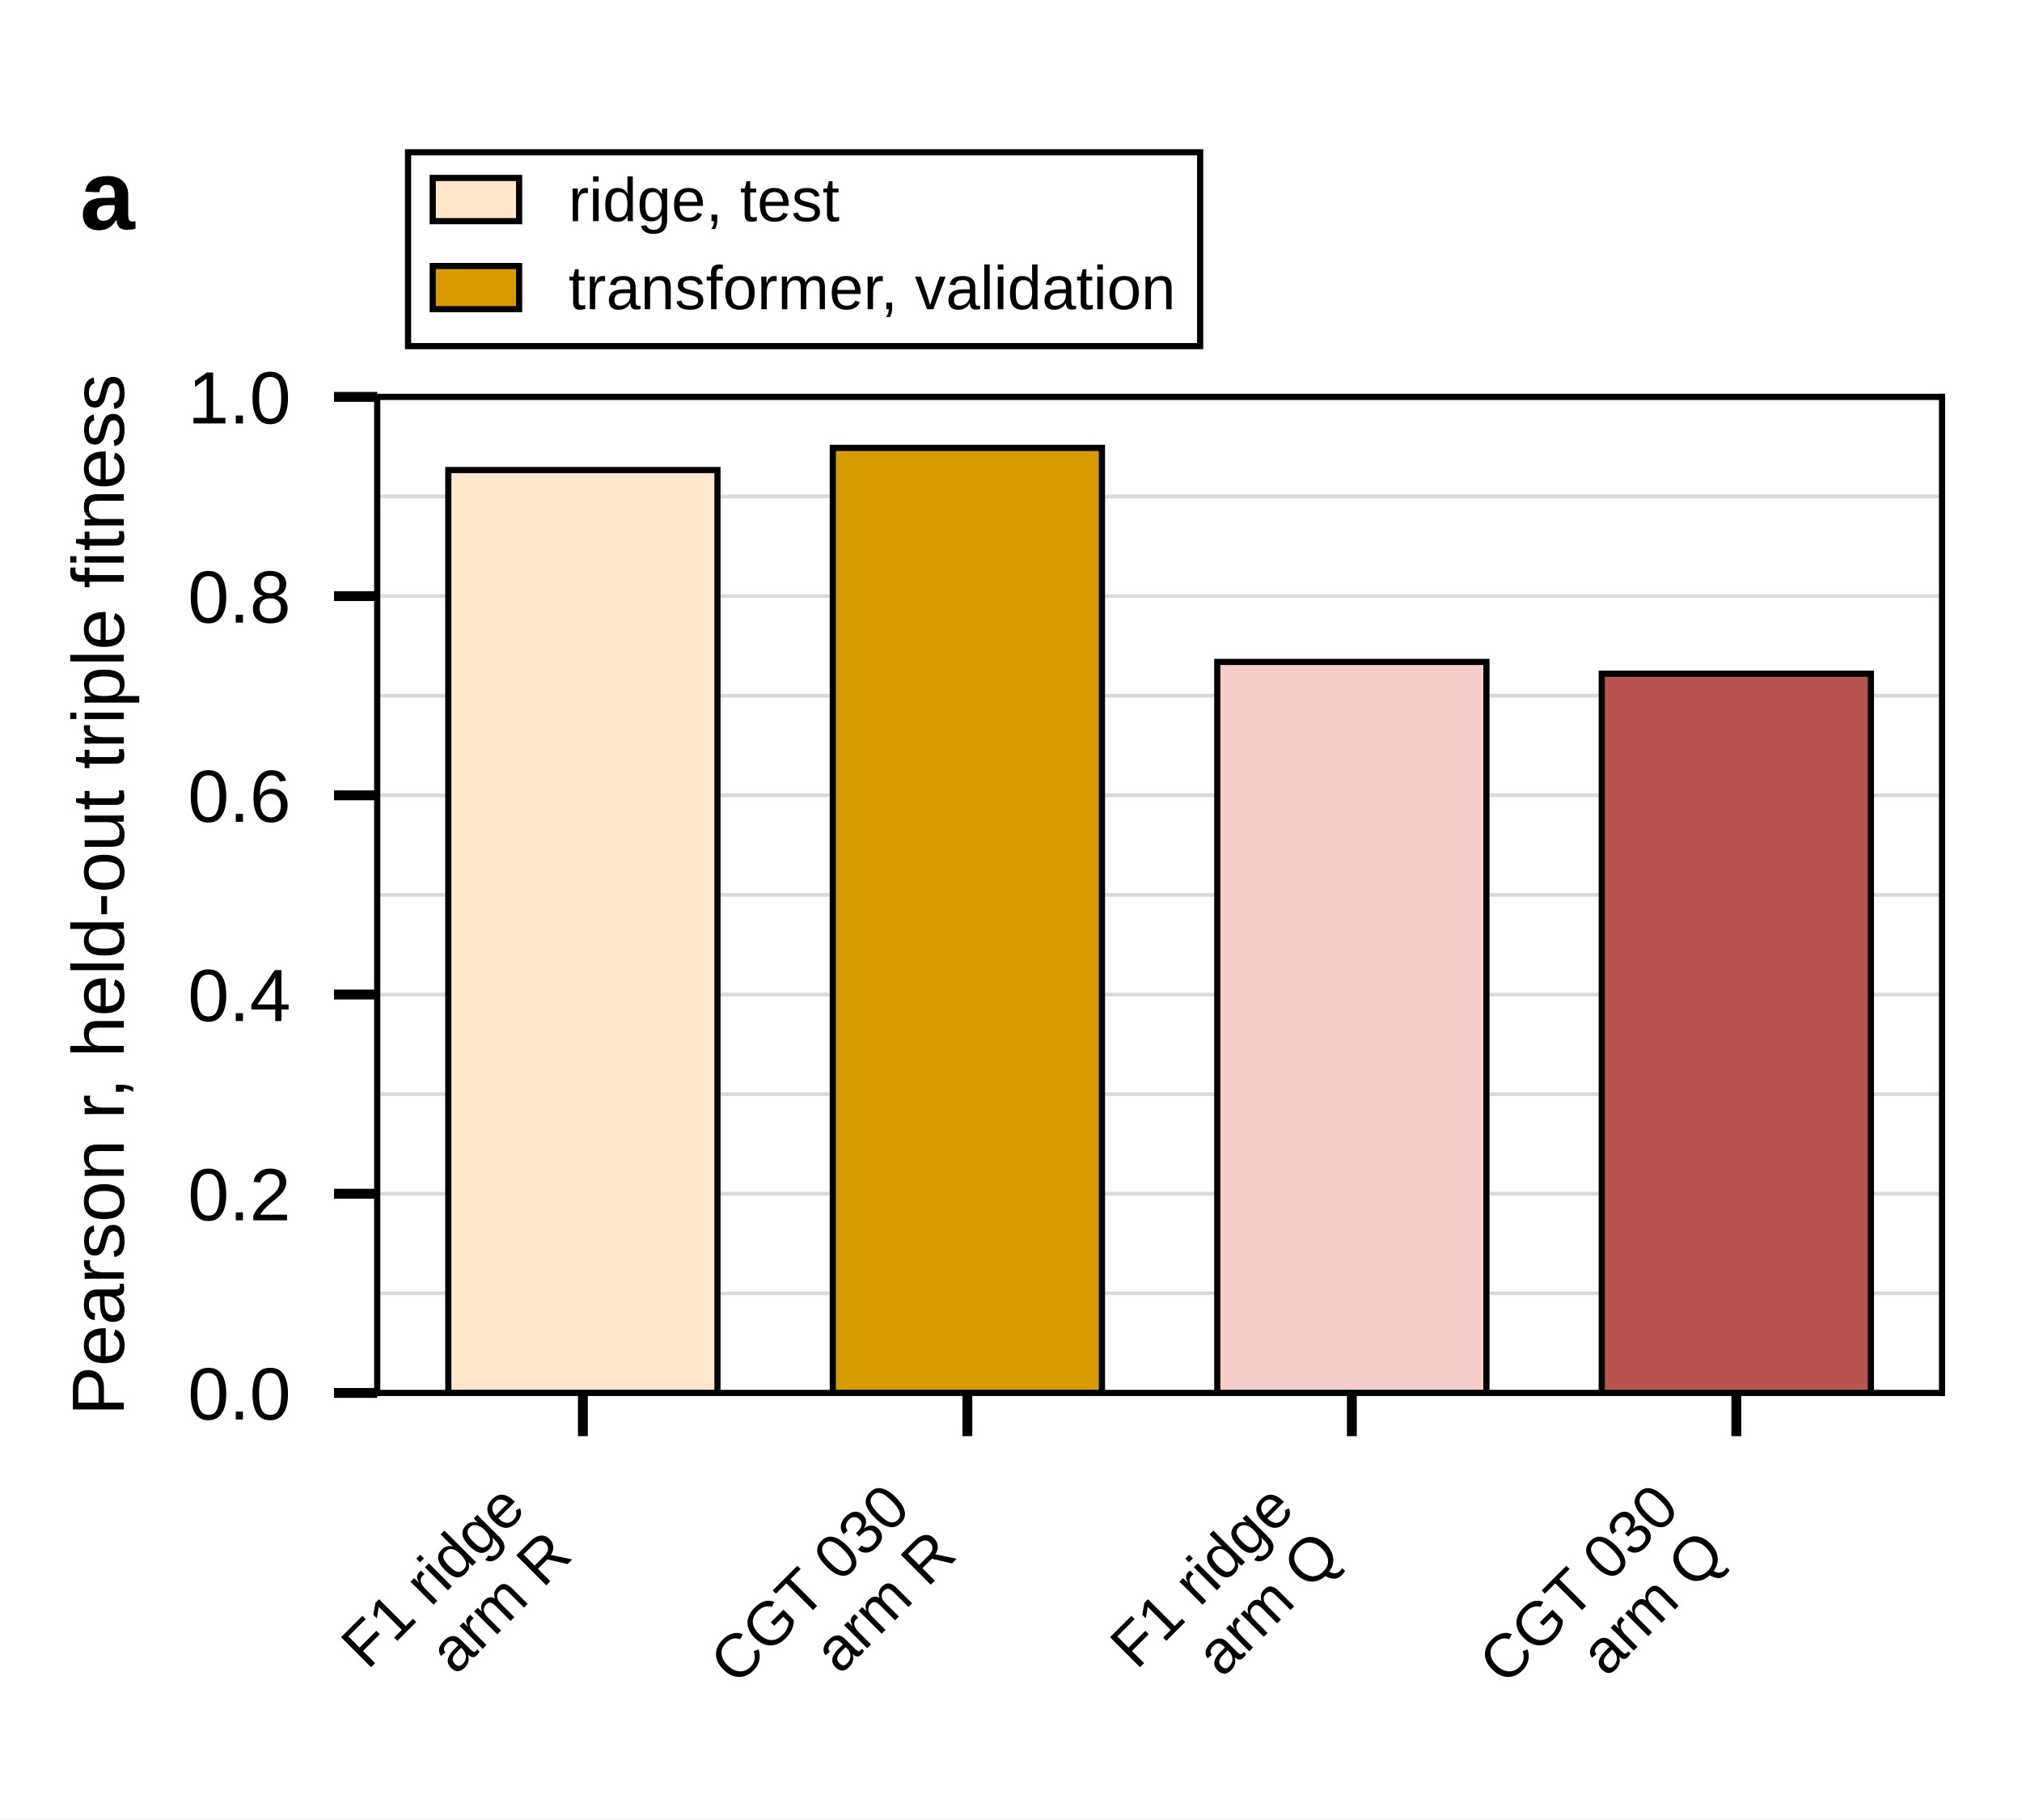
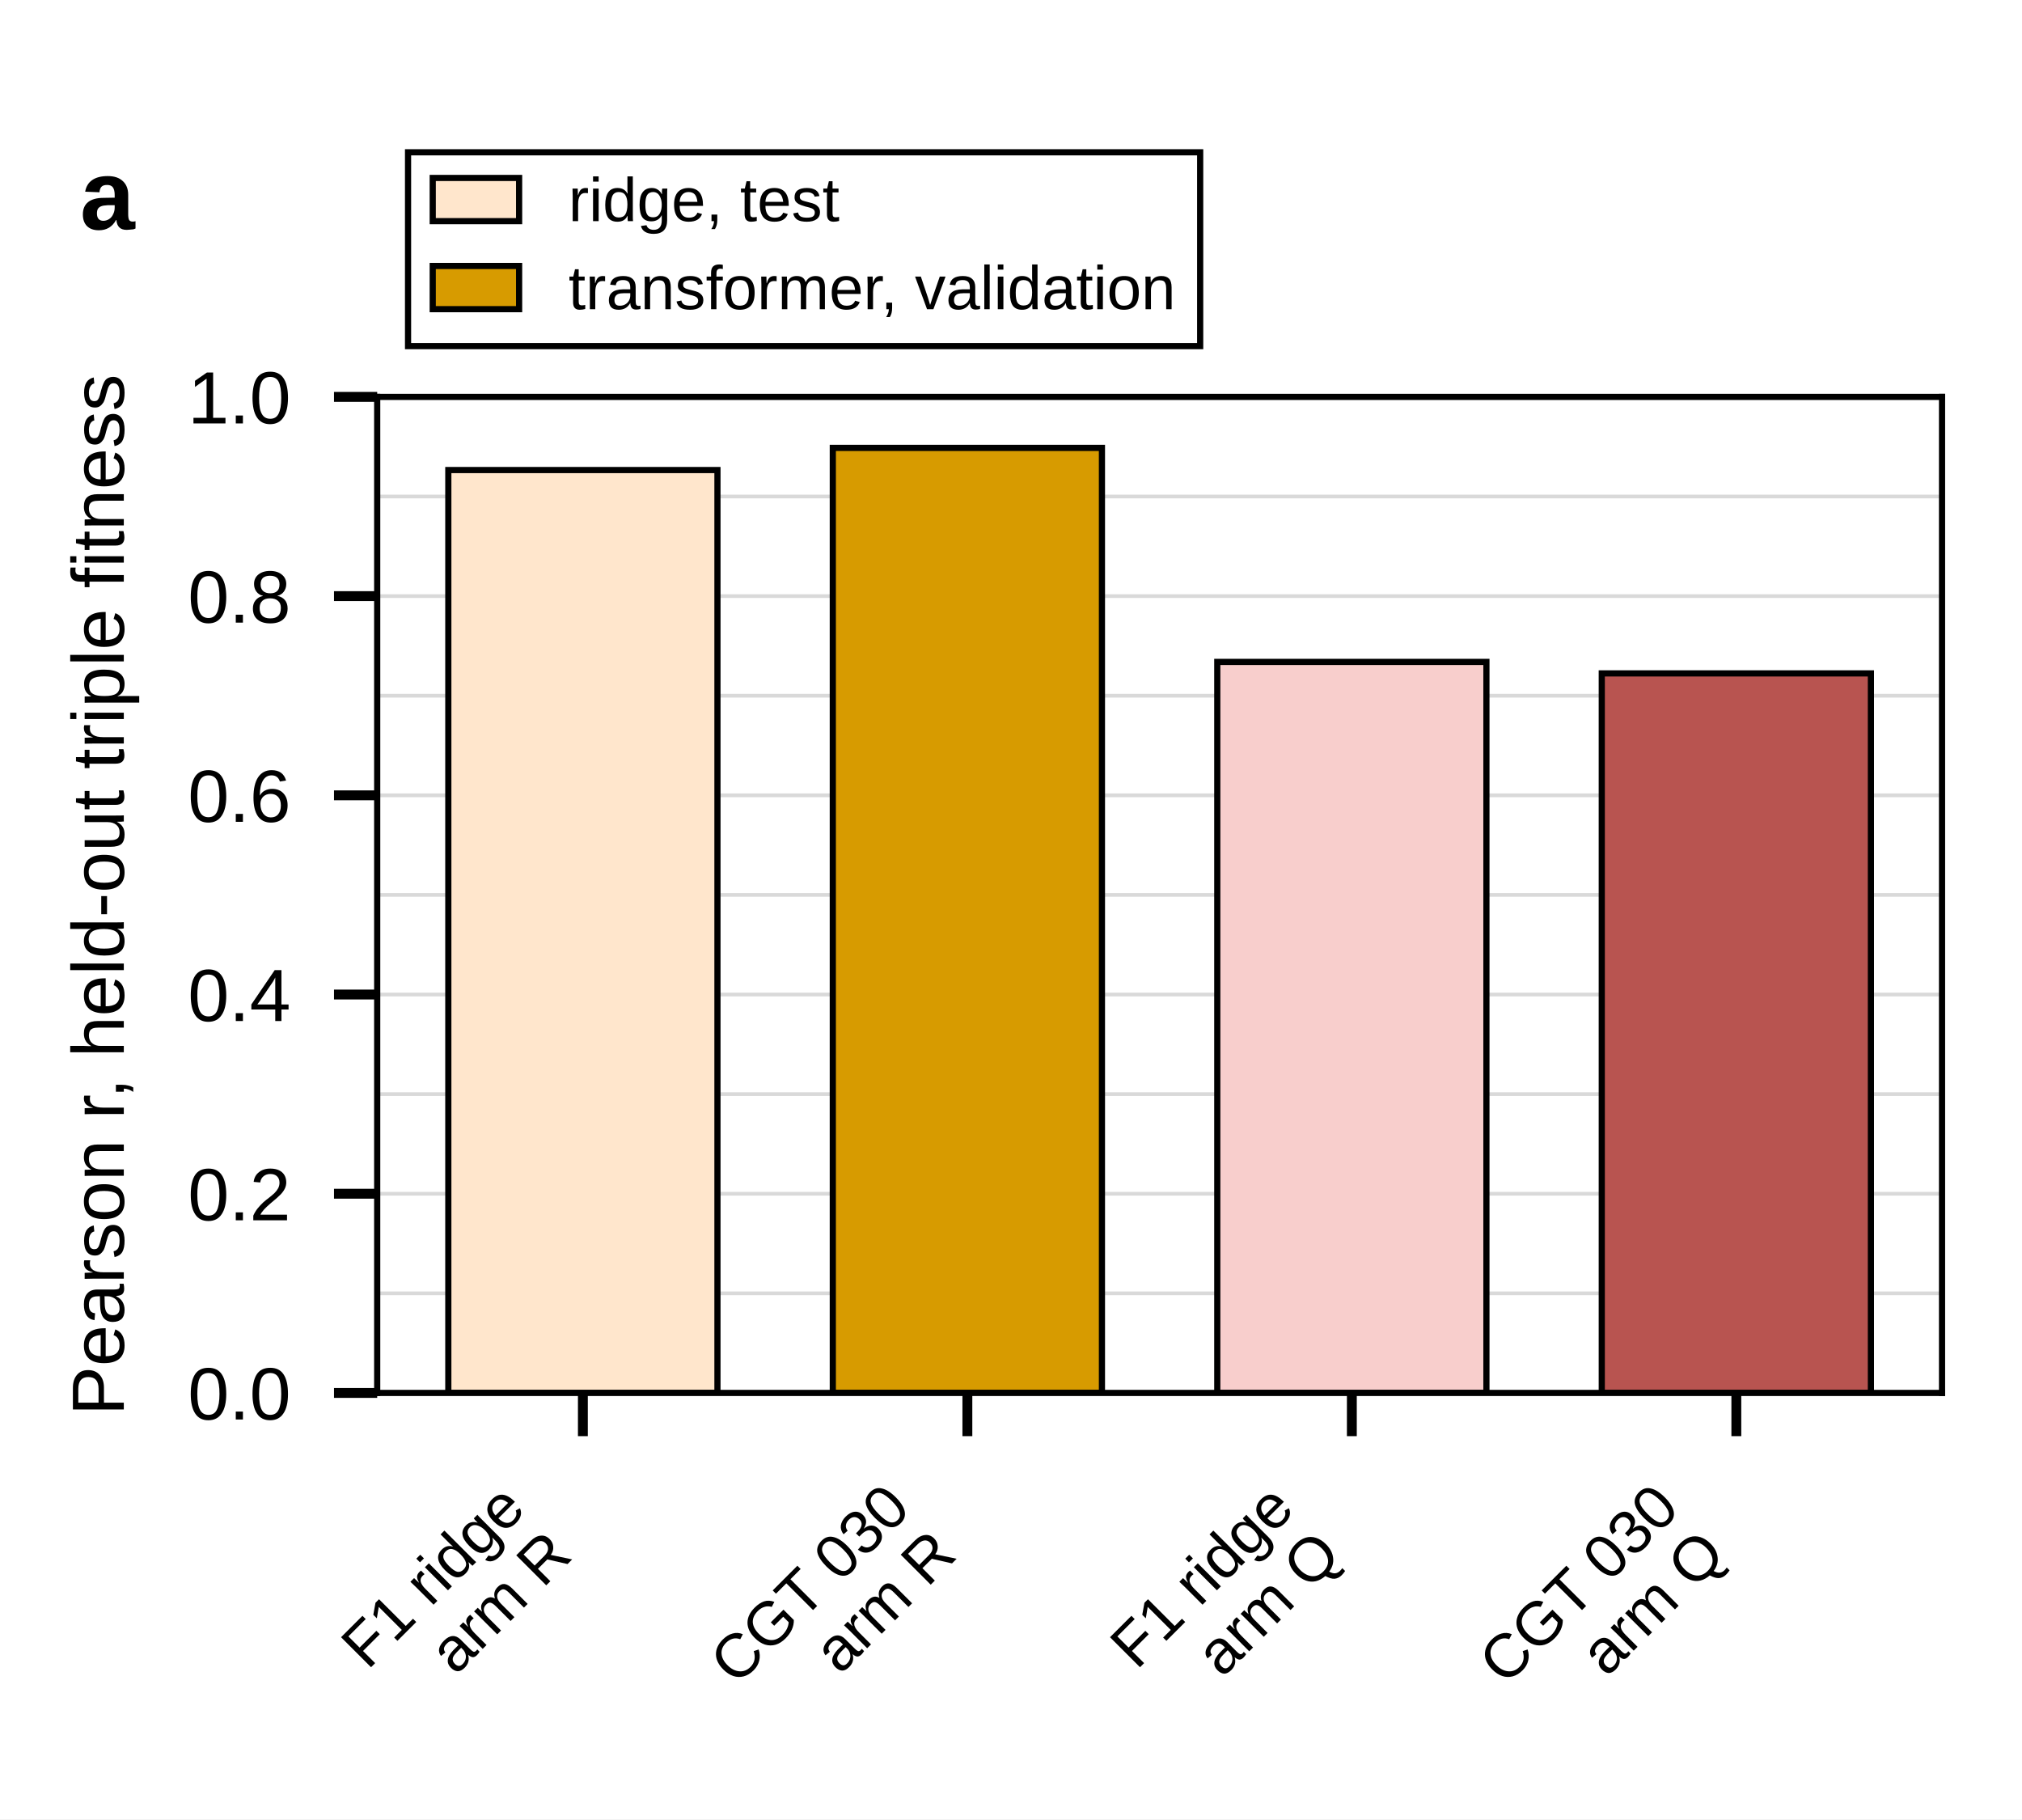
<svg xmlns="http://www.w3.org/2000/svg" xmlns:xlink="http://www.w3.org/1999/xlink" width="227.559" height="204.724" viewBox="0 0 227.559 204.724" version="1.1">
  <g transform="scale(1.388889)">
    <defs>
      <style type="text/css">*{stroke-linejoin: round; stroke-linecap: butt}</style>
    </defs>
    <g id="figure_1">
      <g id="patch_1">
        <path d="M 0 147.402  L 163.843 147.402  L 163.843 0  L 0 0  z " style="fill: #ffffff" />
      </g>
      <g id="axes_1">
        <g id="patch_2">
          <path d="M 30.564 112.857  L 157.363 112.857  L 157.363 32.157  L 30.564 32.157  z " style="fill: #ffffff" />
        </g>
        <g id="matplotlib.axis_1">
          <g id="xtick_1">
            <g id="line2d_1">
              <defs>
-                 <path id="m742685ebfc" d="M 0 0  L 0 3.5  " style="stroke: #000000; stroke-width: 0.8" />
+                 <path id="m6dc12febbe" d="M 0 0  L 0 3.5  " style="stroke: #000000; stroke-width: 0.8" />
              </defs>
              <g>
-                 <use xlink:href="#m742685ebfc" x="47.231" y="112.857" style="stroke: #000000; stroke-width: 0.8" />
+                 <use xlink:href="#m6dc12febbe" x="47.231" y="112.857" style="stroke: #000000; stroke-width: 0.8" />
              </g>
            </g>
            <g id="text_1">
              <text style="font-size: 5px; font-family: 'Arial'" transform="translate(29.77901 135.3668) rotate(-45)">F1 ridge</text>
              <text style="font-size: 5px; font-family: 'Arial'" transform="translate(36.90488 135.8028) rotate(-45)">arm R</text>
            </g>
          </g>
          <g id="xtick_2">
            <g id="line2d_2">
              <g>
-                 <use xlink:href="#m742685ebfc" x="78.386" y="112.857" style="stroke: #000000; stroke-width: 0.8" />
+                 <use xlink:href="#m6dc12febbe" x="78.386" y="112.857" style="stroke: #000000; stroke-width: 0.8" />
              </g>
            </g>
            <g id="text_2">
              <text style="font-size: 5px; font-family: 'Arial'" transform="translate(59.66237 136.6689) rotate(-45)">CGT 030</text>
              <text style="font-size: 5px; font-family: 'Arial'" transform="translate(68.05937 135.7509) rotate(-45)">arm R</text>
            </g>
          </g>
          <g id="xtick_3">
            <g id="line2d_3">
              <g>
-                 <use xlink:href="#m742685ebfc" x="109.54" y="112.857" style="stroke: #000000; stroke-width: 0.8" />
+                 <use xlink:href="#m6dc12febbe" x="109.54" y="112.857" style="stroke: #000000; stroke-width: 0.8" />
              </g>
            </g>
            <g id="text_3">
              <text style="font-size: 5px; font-family: 'Arial'" transform="translate(92.08799 135.3668) rotate(-45)">F1 ridge</text>
              <text style="font-size: 5px; font-family: 'Arial'" transform="translate(99.01719 135.9994) rotate(-45)">arm Q</text>
            </g>
          </g>
          <g id="xtick_4">
            <g id="line2d_4">
              <g>
-                 <use xlink:href="#m742685ebfc" x="140.695" y="112.857" style="stroke: #000000; stroke-width: 0.8" />
+                 <use xlink:href="#m6dc12febbe" x="140.695" y="112.857" style="stroke: #000000; stroke-width: 0.8" />
              </g>
            </g>
            <g id="text_4">
              <text style="font-size: 5px; font-family: 'Arial'" transform="translate(121.9713 136.6689) rotate(-45)">CGT 030</text>
              <text style="font-size: 5px; font-family: 'Arial'" transform="translate(130.1717 135.9475) rotate(-45)">arm Q</text>
            </g>
          </g>
        </g>
        <g id="matplotlib.axis_2">
          <g id="ytick_1">
            <g id="line2d_5">
-               <path d="M 30.564 112.857  L 157.363 112.857  " clip-path="url(#pc3892a05e3)" style="fill: none; stroke: #d9d9d9; stroke-width: 0.3; stroke-linecap: square" />
+               <path d="M 30.564 112.857  L 157.363 112.857  " clip-path="url(#p8e9b07ce66)" style="fill: none; stroke: #d9d9d9; stroke-width: 0.3; stroke-linecap: square" />
            </g>
            <g id="line2d_6">
              <defs>
-                 <path id="mdeddec9f8b" d="M 0 0  L -3.5 0  " style="stroke: #000000; stroke-width: 0.8" />
+                 <path id="m018ea952fb" d="M 0 0  L -3.5 0  " style="stroke: #000000; stroke-width: 0.8" />
              </defs>
              <g>
-                 <use xlink:href="#mdeddec9f8b" x="30.564" y="112.857" style="stroke: #000000; stroke-width: 0.8" />
+                 <use xlink:href="#m018ea952fb" x="30.564" y="112.857" style="stroke: #000000; stroke-width: 0.8" />
              </g>
            </g>
            <g id="text_5">
              <text style="font-size: 6px; font-family: 'Arial'; text-anchor: end" x="23.564" y="115.004" transform="rotate(-0 23.56375 115.0042)">0.0</text>
            </g>
          </g>
          <g id="ytick_2">
            <g id="line2d_7">
-               <path d="M 30.564 96.717  L 157.363 96.717  " clip-path="url(#pc3892a05e3)" style="fill: none; stroke: #d9d9d9; stroke-width: 0.3; stroke-linecap: square" />
+               <path d="M 30.564 96.717  L 157.363 96.717  " clip-path="url(#p8e9b07ce66)" style="fill: none; stroke: #d9d9d9; stroke-width: 0.3; stroke-linecap: square" />
            </g>
            <g id="line2d_8">
              <g>
-                 <use xlink:href="#mdeddec9f8b" x="30.564" y="96.717" style="stroke: #000000; stroke-width: 0.8" />
+                 <use xlink:href="#m018ea952fb" x="30.564" y="96.717" style="stroke: #000000; stroke-width: 0.8" />
              </g>
            </g>
            <g id="text_6">
              <text style="font-size: 6px; font-family: 'Arial'; text-anchor: end" x="23.564" y="98.864" transform="rotate(-0 23.56375 98.86414)">0.2</text>
            </g>
          </g>
          <g id="ytick_3">
            <g id="line2d_9">
-               <path d="M 30.564 80.577  L 157.363 80.577  " clip-path="url(#pc3892a05e3)" style="fill: none; stroke: #d9d9d9; stroke-width: 0.3; stroke-linecap: square" />
+               <path d="M 30.564 80.577  L 157.363 80.577  " clip-path="url(#p8e9b07ce66)" style="fill: none; stroke: #d9d9d9; stroke-width: 0.3; stroke-linecap: square" />
            </g>
            <g id="line2d_10">
              <g>
-                 <use xlink:href="#mdeddec9f8b" x="30.564" y="80.577" style="stroke: #000000; stroke-width: 0.8" />
+                 <use xlink:href="#m018ea952fb" x="30.564" y="80.577" style="stroke: #000000; stroke-width: 0.8" />
              </g>
            </g>
            <g id="text_7">
              <text style="font-size: 6px; font-family: 'Arial'; text-anchor: end" x="23.564" y="82.724" transform="rotate(-0 23.56375 82.72408)">0.4</text>
            </g>
          </g>
          <g id="ytick_4">
            <g id="line2d_11">
-               <path d="M 30.564 64.437  L 157.363 64.437  " clip-path="url(#pc3892a05e3)" style="fill: none; stroke: #d9d9d9; stroke-width: 0.3; stroke-linecap: square" />
+               <path d="M 30.564 64.437  L 157.363 64.437  " clip-path="url(#p8e9b07ce66)" style="fill: none; stroke: #d9d9d9; stroke-width: 0.3; stroke-linecap: square" />
            </g>
            <g id="line2d_12">
              <g>
-                 <use xlink:href="#mdeddec9f8b" x="30.564" y="64.437" style="stroke: #000000; stroke-width: 0.8" />
+                 <use xlink:href="#m018ea952fb" x="30.564" y="64.437" style="stroke: #000000; stroke-width: 0.8" />
              </g>
            </g>
            <g id="text_8">
              <text style="font-size: 6px; font-family: 'Arial'; text-anchor: end" x="23.564" y="66.584" transform="rotate(-0 23.56375 66.58401)">0.6</text>
            </g>
          </g>
          <g id="ytick_5">
            <g id="line2d_13">
-               <path d="M 30.564 48.297  L 157.363 48.297  " clip-path="url(#pc3892a05e3)" style="fill: none; stroke: #d9d9d9; stroke-width: 0.3; stroke-linecap: square" />
+               <path d="M 30.564 48.297  L 157.363 48.297  " clip-path="url(#p8e9b07ce66)" style="fill: none; stroke: #d9d9d9; stroke-width: 0.3; stroke-linecap: square" />
            </g>
            <g id="line2d_14">
              <g>
-                 <use xlink:href="#mdeddec9f8b" x="30.564" y="48.297" style="stroke: #000000; stroke-width: 0.8" />
+                 <use xlink:href="#m018ea952fb" x="30.564" y="48.297" style="stroke: #000000; stroke-width: 0.8" />
              </g>
            </g>
            <g id="text_9">
              <text style="font-size: 6px; font-family: 'Arial'; text-anchor: end" x="23.564" y="50.444" transform="rotate(-0 23.56375 50.44395)">0.8</text>
            </g>
          </g>
          <g id="ytick_6">
            <g id="line2d_15">
-               <path d="M 30.564 32.157  L 157.363 32.157  " clip-path="url(#pc3892a05e3)" style="fill: none; stroke: #d9d9d9; stroke-width: 0.3; stroke-linecap: square" />
+               <path d="M 30.564 32.157  L 157.363 32.157  " clip-path="url(#p8e9b07ce66)" style="fill: none; stroke: #d9d9d9; stroke-width: 0.3; stroke-linecap: square" />
            </g>
            <g id="line2d_16">
              <g>
-                 <use xlink:href="#mdeddec9f8b" x="30.564" y="32.157" style="stroke: #000000; stroke-width: 0.8" />
+                 <use xlink:href="#m018ea952fb" x="30.564" y="32.157" style="stroke: #000000; stroke-width: 0.8" />
              </g>
            </g>
            <g id="text_10">
              <text style="font-size: 6px; font-family: 'Arial'; text-anchor: end" x="23.564" y="34.304" transform="rotate(-0 23.56375 34.30388)">1.0</text>
            </g>
          </g>
          <g id="ytick_7">
            <g id="line2d_17">
-               <path d="M 30.564 104.787  L 157.363 104.787  " clip-path="url(#pc3892a05e3)" style="fill: none; stroke: #d9d9d9; stroke-width: 0.3; stroke-linecap: square" />
+               <path d="M 30.564 104.787  L 157.363 104.787  " clip-path="url(#p8e9b07ce66)" style="fill: none; stroke: #d9d9d9; stroke-width: 0.3; stroke-linecap: square" />
            </g>
            <g id="line2d_18" />
          </g>
          <g id="ytick_8">
            <g id="line2d_19">
-               <path d="M 30.564 88.647  L 157.363 88.647  " clip-path="url(#pc3892a05e3)" style="fill: none; stroke: #d9d9d9; stroke-width: 0.3; stroke-linecap: square" />
+               <path d="M 30.564 88.647  L 157.363 88.647  " clip-path="url(#p8e9b07ce66)" style="fill: none; stroke: #d9d9d9; stroke-width: 0.3; stroke-linecap: square" />
            </g>
            <g id="line2d_20" />
          </g>
          <g id="ytick_9">
            <g id="line2d_21">
-               <path d="M 30.564 72.507  L 157.363 72.507  " clip-path="url(#pc3892a05e3)" style="fill: none; stroke: #d9d9d9; stroke-width: 0.3; stroke-linecap: square" />
+               <path d="M 30.564 72.507  L 157.363 72.507  " clip-path="url(#p8e9b07ce66)" style="fill: none; stroke: #d9d9d9; stroke-width: 0.3; stroke-linecap: square" />
            </g>
            <g id="line2d_22" />
          </g>
          <g id="ytick_10">
            <g id="line2d_23">
-               <path d="M 30.564 56.367  L 157.363 56.367  " clip-path="url(#pc3892a05e3)" style="fill: none; stroke: #d9d9d9; stroke-width: 0.3; stroke-linecap: square" />
+               <path d="M 30.564 56.367  L 157.363 56.367  " clip-path="url(#p8e9b07ce66)" style="fill: none; stroke: #d9d9d9; stroke-width: 0.3; stroke-linecap: square" />
            </g>
            <g id="line2d_24" />
          </g>
          <g id="ytick_11">
            <g id="line2d_25">
-               <path d="M 30.564 40.227  L 157.363 40.227  " clip-path="url(#pc3892a05e3)" style="fill: none; stroke: #d9d9d9; stroke-width: 0.3; stroke-linecap: square" />
+               <path d="M 30.564 40.227  L 157.363 40.227  " clip-path="url(#p8e9b07ce66)" style="fill: none; stroke: #d9d9d9; stroke-width: 0.3; stroke-linecap: square" />
            </g>
            <g id="line2d_26" />
          </g>
          <g id="text_11">
            <text style="font-size: 6px; font-family: 'Arial'; text-anchor: middle" x="10.031" y="72.507" transform="rotate(-90 10.03125 72.5067)">Pearson r, held-out triple fitness</text>
          </g>
        </g>
        <g id="patch_3">
-           <path d="M 36.327 112.857  L 58.135 112.857  L 58.135 38.084  L 36.327 38.084  z " clip-path="url(#pc3892a05e3)" style="fill: #ffe6cc; stroke: #000000; stroke-width: 0.5; stroke-linejoin: miter" />
+           <path d="M 36.327 112.857  L 58.135 112.857  L 58.135 38.084  L 36.327 38.084  z " clip-path="url(#p8e9b07ce66)" style="fill: #ffe6cc; stroke: #000000; stroke-width: 0.5; stroke-linejoin: miter" />
        </g>
        <g id="patch_4">
-           <path d="M 67.482 112.857  L 89.29 112.857  L 89.29 36.287  L 67.482 36.287  z " clip-path="url(#pc3892a05e3)" style="fill: #d79b00; stroke: #000000; stroke-width: 0.5; stroke-linejoin: miter" />
+           <path d="M 67.482 112.857  L 89.29 112.857  L 89.29 36.287  L 67.482 36.287  z " clip-path="url(#p8e9b07ce66)" style="fill: #d79b00; stroke: #000000; stroke-width: 0.5; stroke-linejoin: miter" />
        </g>
        <g id="patch_5">
-           <path d="M 98.636 112.857  L 120.444 112.857  L 120.444 53.629  L 98.636 53.629  z " clip-path="url(#pc3892a05e3)" style="fill: #f8cecc; stroke: #000000; stroke-width: 0.5; stroke-linejoin: miter" />
+           <path d="M 98.636 112.857  L 120.444 112.857  L 120.444 53.629  L 98.636 53.629  z " clip-path="url(#p8e9b07ce66)" style="fill: #f8cecc; stroke: #000000; stroke-width: 0.5; stroke-linejoin: miter" />
        </g>
        <g id="patch_6">
-           <path d="M 129.791 112.857  L 151.599 112.857  L 151.599 54.586  L 129.791 54.586  z " clip-path="url(#pc3892a05e3)" style="fill: #b85450; stroke: #000000; stroke-width: 0.5; stroke-linejoin: miter" />
+           <path d="M 129.791 112.857  L 151.599 112.857  L 151.599 54.559  L 129.791 54.559  z " clip-path="url(#p8e9b07ce66)" style="fill: #b85450; stroke: #000000; stroke-width: 0.5; stroke-linejoin: miter" />
        </g>
        <g id="patch_7">
          <path d="M 30.564 112.857  L 30.564 32.157  " style="fill: none; stroke: #000000; stroke-width: 0.5; stroke-linejoin: miter; stroke-linecap: square" />
        </g>
        <g id="patch_8">
          <path d="M 157.363 112.857  L 157.363 32.157  " style="fill: none; stroke: #000000; stroke-width: 0.5; stroke-linejoin: miter; stroke-linecap: square" />
        </g>
        <g id="patch_9">
          <path d="M 30.564 112.857  L 157.363 112.857  " style="fill: none; stroke: #000000; stroke-width: 0.5; stroke-linejoin: miter; stroke-linecap: square" />
        </g>
        <g id="patch_10">
          <path d="M 30.564 32.157  L 157.363 32.157  " style="fill: none; stroke: #000000; stroke-width: 0.5; stroke-linejoin: miter; stroke-linecap: square" />
        </g>
        <g id="text_12">
          <g id="patch_11">
            <path d="M 5.52 21.117  L 11.889 21.117  L 11.889 11.892  L 5.52 11.892  z " style="fill: #ffffff" />
          </g>
          <text style="font-weight: 700; font-size: 8px; font-family: 'Arial'; text-anchor: start" x="6.48" y="18.578" transform="rotate(-0 6.48 18.57779)">a</text>
        </g>
        <g id="legend_1">
          <g id="patch_12">
            <path d="M 33.064 28.043  L 97.25 28.043  L 97.25 12.339  L 33.064 12.339  z " style="fill: #ffffff; stroke: #000000; stroke-width: 0.5; stroke-linejoin: miter" />
          </g>
          <g id="patch_13">
            <path d="M 35.064 17.918  L 42.064 17.918  L 42.064 14.418  L 35.064 14.418  z " style="fill: #ffe6cc; stroke: #000000; stroke-width: 0.5; stroke-linejoin: miter" />
          </g>
          <g id="text_13">
            <text style="font-size: 5px; font-family: 'Arial'; text-anchor: start" x="46.064" y="17.918" transform="rotate(-0 46.06375 17.91753)">ridge, test</text>
          </g>
          <g id="patch_14">
            <path d="M 35.064 25.049  L 42.064 25.049  L 42.064 21.549  L 35.064 21.549  z " style="fill: #d79b00; stroke: #000000; stroke-width: 0.5; stroke-linejoin: miter" />
          </g>
          <g id="text_14">
            <text style="font-size: 5px; font-family: 'Arial'; text-anchor: start" x="46.064" y="25.049" transform="rotate(-0 46.06375 25.04878)">transformer, validation</text>
          </g>
        </g>
      </g>
    </g>
    <defs>
-       <clipPath id="pc3892a05e3">
+       <clipPath id="p8e9b07ce66">
        <rect x="30.564" y="32.157" width="126.799" height="80.7" />
      </clipPath>
    </defs>
  </g>
</svg>
